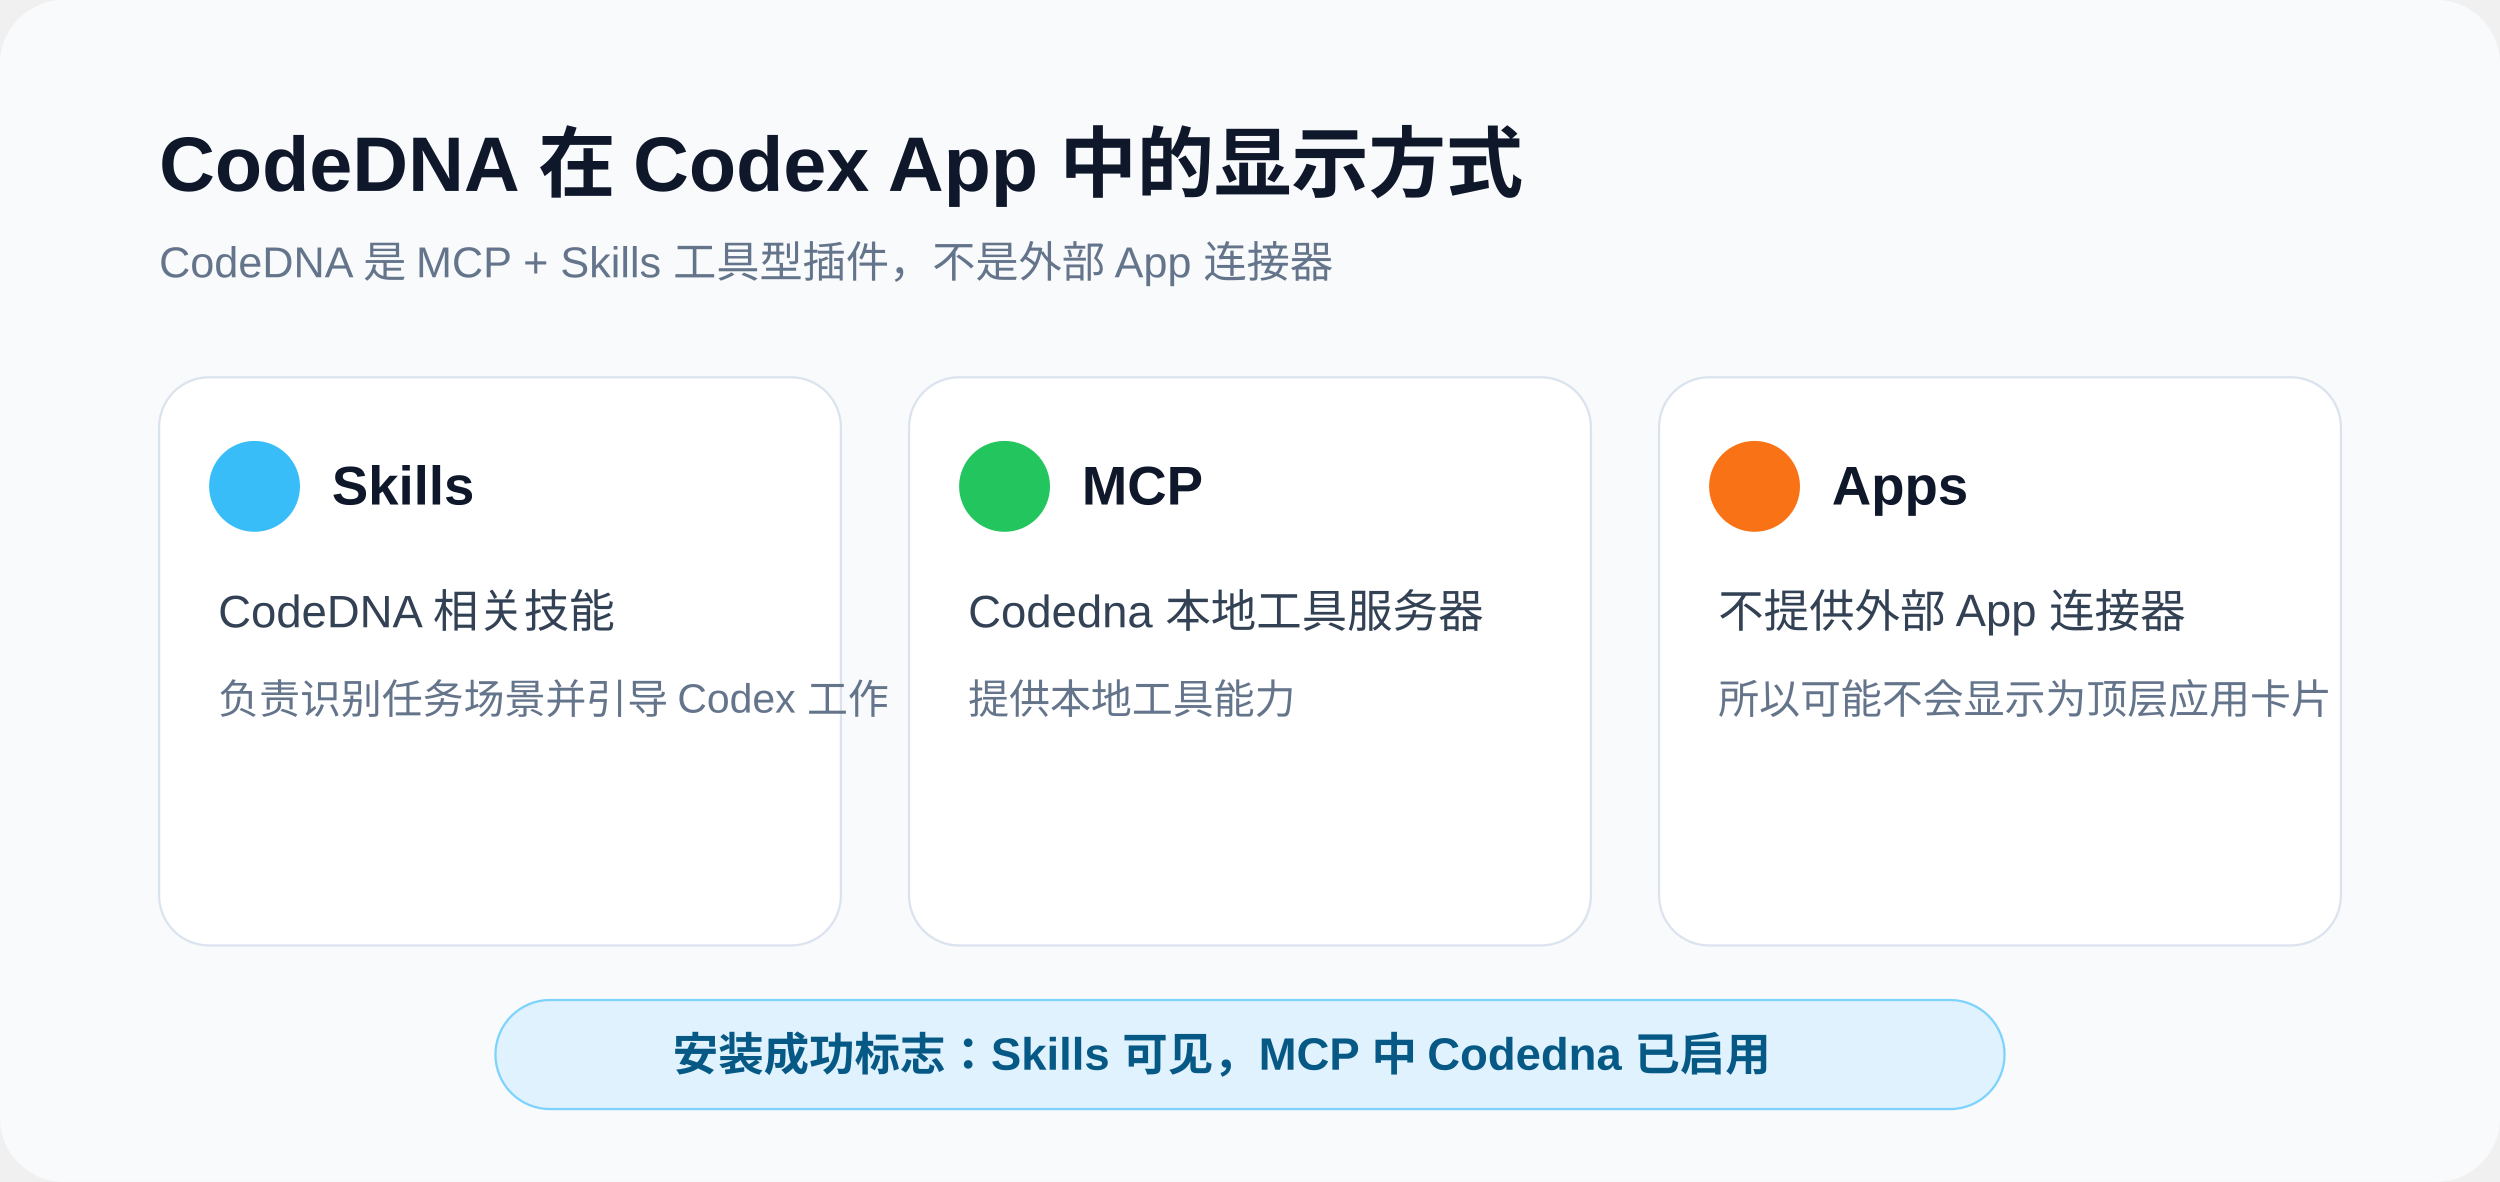
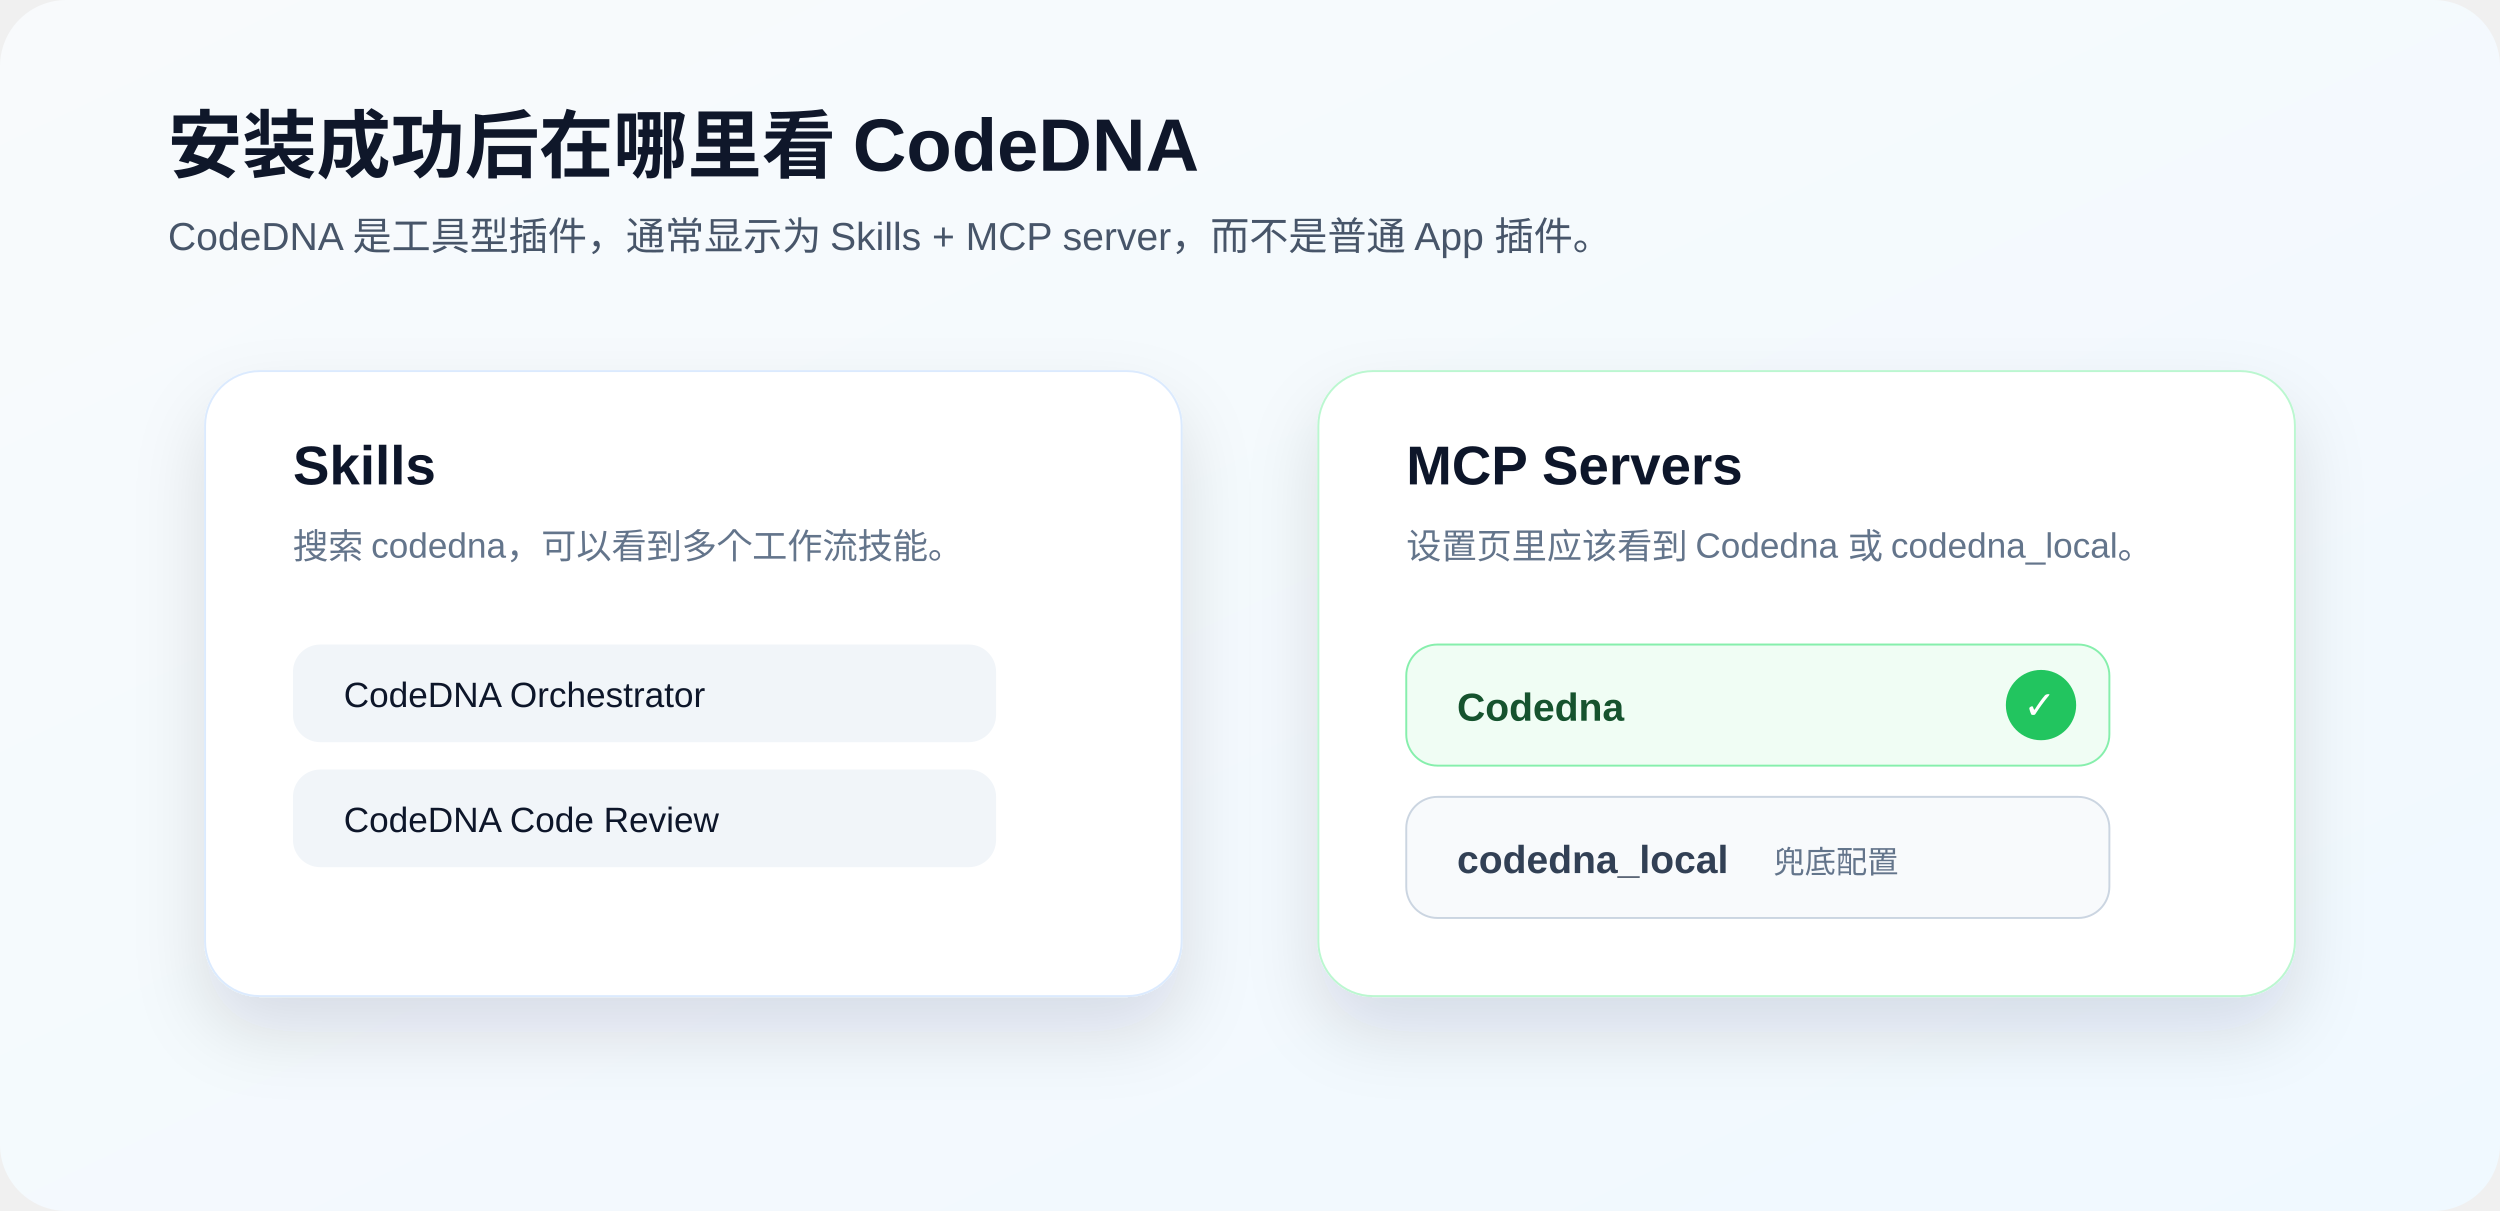
- <svg xmlns="http://www.w3.org/2000/svg" width="1100" height="520" viewBox="0 0 1100 520" role="img" aria-labelledby="title desc">
-   <rect width="1100" height="520" rx="28" fill="#f8fafc" />
-   <text x="70" y="84" font-family="Segoe UI, Arial, sans-serif" font-size="34" font-weight="700" fill="#0f172a">CodeDNA 在 Codex App 中的显示方式</text>
-   <text x="70" y="122" font-family="Segoe UI, Arial, sans-serif" font-size="19" fill="#64748b">CodeDNA 是 MCP + Skills 工具型插件，不是外部 App 连接器</text>
-   <rect x="70" y="166" width="300" height="250" rx="22" fill="#ffffff" stroke="#dbe3ee" />
-   <circle cx="112" cy="214" r="20" fill="#38bdf8" />
-   <text x="146" y="222" font-family="Segoe UI, Arial, sans-serif" font-size="24" font-weight="700" fill="#0f172a">Skills</text>
-   <text x="96" y="276" font-family="Segoe UI, Arial, sans-serif" font-size="20" fill="#334155">CodeDNA 相关技能</text>
-   <text x="96" y="314" font-family="Segoe UI, Arial, sans-serif" font-size="18" fill="#64748b">负责识别任务场景并引导 Codex 工作</text>
-   <rect x="400" y="166" width="300" height="250" rx="22" fill="#ffffff" stroke="#dbe3ee" />
-   <circle cx="442" cy="214" r="20" fill="#22c55e" />
-   <text x="476" y="222" font-family="Segoe UI, Arial, sans-serif" font-size="24" font-weight="700" fill="#0f172a">MCP</text>
-   <text x="426" y="276" font-family="Segoe UI, Arial, sans-serif" font-size="20" fill="#334155">Codedna 本地工具服务器</text>
-   <text x="426" y="314" font-family="Segoe UI, Arial, sans-serif" font-size="18" fill="#64748b">提供本地工具能力</text>
-   <rect x="730" y="166" width="300" height="250" rx="22" fill="#ffffff" stroke="#dbe3ee" />
-   <circle cx="772" cy="214" r="20" fill="#f97316" />
-   <text x="806" y="222" font-family="Segoe UI, Arial, sans-serif" font-size="24" font-weight="700" fill="#0f172a">Apps</text>
-   <text x="756" y="276" font-family="Segoe UI, Arial, sans-serif" font-size="20" fill="#334155">不提供外部 App 连接器</text>
-   <text x="756" y="314" font-family="Segoe UI, Arial, sans-serif" font-size="18" fill="#64748b">所以可能不会显示为顶层应用卡片</text>
-   <rect x="218" y="440" width="664" height="48" rx="24" fill="#e0f2fe" stroke="#7dd3fc" />
-   <text x="296" y="471" font-family="Segoe UI, Arial, sans-serif" font-size="20" font-weight="700" fill="#075985">安装成功标志：Skills 可见，MCP 中 Codedna 已启用</text>
+ <svg xmlns="http://www.w3.org/2000/svg" width="1280" height="620" viewBox="0 0 1280 620" role="img" aria-labelledby="title desc">
+   <defs>
+     <linearGradient id="bg" x1="0" y1="0" x2="1" y2="1">
+       <stop offset="0" stop-color="#f8fafc" />
+       <stop offset="1" stop-color="#f0f9ff" />
+     </linearGradient>
+     <filter id="shadow" x="-20%" y="-20%" width="140%" height="140%">
+       <feDropShadow dx="0" dy="18" stdDeviation="18" flood-color="#0f172a" flood-opacity=".12" />
+     </filter>
+   </defs>
+   <rect width="1280" height="620" rx="34" fill="url(#bg)" />
+   <g font-family="Segoe UI, Arial, sans-serif">
+     <text x="86" y="88" font-size="38" font-weight="800" fill="#0f172a">安装成功后在哪里看 CodeDNA</text>
+     <text x="86" y="128" font-size="20" fill="#475569">CodeDNA 是工具型插件，通常显示为 Skills + MCP server，而不是普通 App 插件。</text>
+     <g filter="url(#shadow)">
+       <rect x="105" y="190" width="500" height="320" rx="28" fill="#ffffff" stroke="#dbeafe" />
+       <text x="150" y="248" font-size="28" font-weight="800" fill="#0f172a">Skills</text>
+       <text x="150" y="286" font-size="18" fill="#64748b">搜索 codedna，可以看到多个工作流技能。</text>
+       <rect x="150" y="330" width="360" height="50" rx="14" fill="#f1f5f9" />
+       <text x="176" y="362" font-size="18" fill="#0f172a">CodeDNA Orchestrator</text>
+       <rect x="150" y="394" width="360" height="50" rx="14" fill="#f1f5f9" />
+       <text x="176" y="426" font-size="18" fill="#0f172a">CodeDNA Code Review</text>
+     </g>
+     <g filter="url(#shadow)">
+       <rect x="675" y="190" width="500" height="320" rx="28" fill="#ffffff" stroke="#bbf7d0" />
+       <text x="720" y="248" font-size="28" font-weight="800" fill="#0f172a">MCP Servers</text>
+       <text x="720" y="286" font-size="18" fill="#64748b">设置页里应该看到 Codedna 或 codedna_local。</text>
+       <rect x="720" y="330" width="360" height="62" rx="16" fill="#f0fdf4" stroke="#86efac" />
+       <text x="746" y="369" font-size="20" font-weight="700" fill="#14532d">Codedna</text>
+       <circle cx="1045" cy="361" r="18" fill="#22c55e" />
+       <text x="1036" y="368" font-size="20" font-weight="800" fill="#ffffff">✓</text>
+       <rect x="720" y="408" width="360" height="62" rx="16" fill="#f8fafc" stroke="#cbd5e1" />
+       <text x="746" y="447" font-size="20" font-weight="700" fill="#334155">codedna_local</text>
+       <text x="908" y="447" font-size="16" fill="#64748b">兜底配置</text>
+     </g>
+   </g>
</svg>
